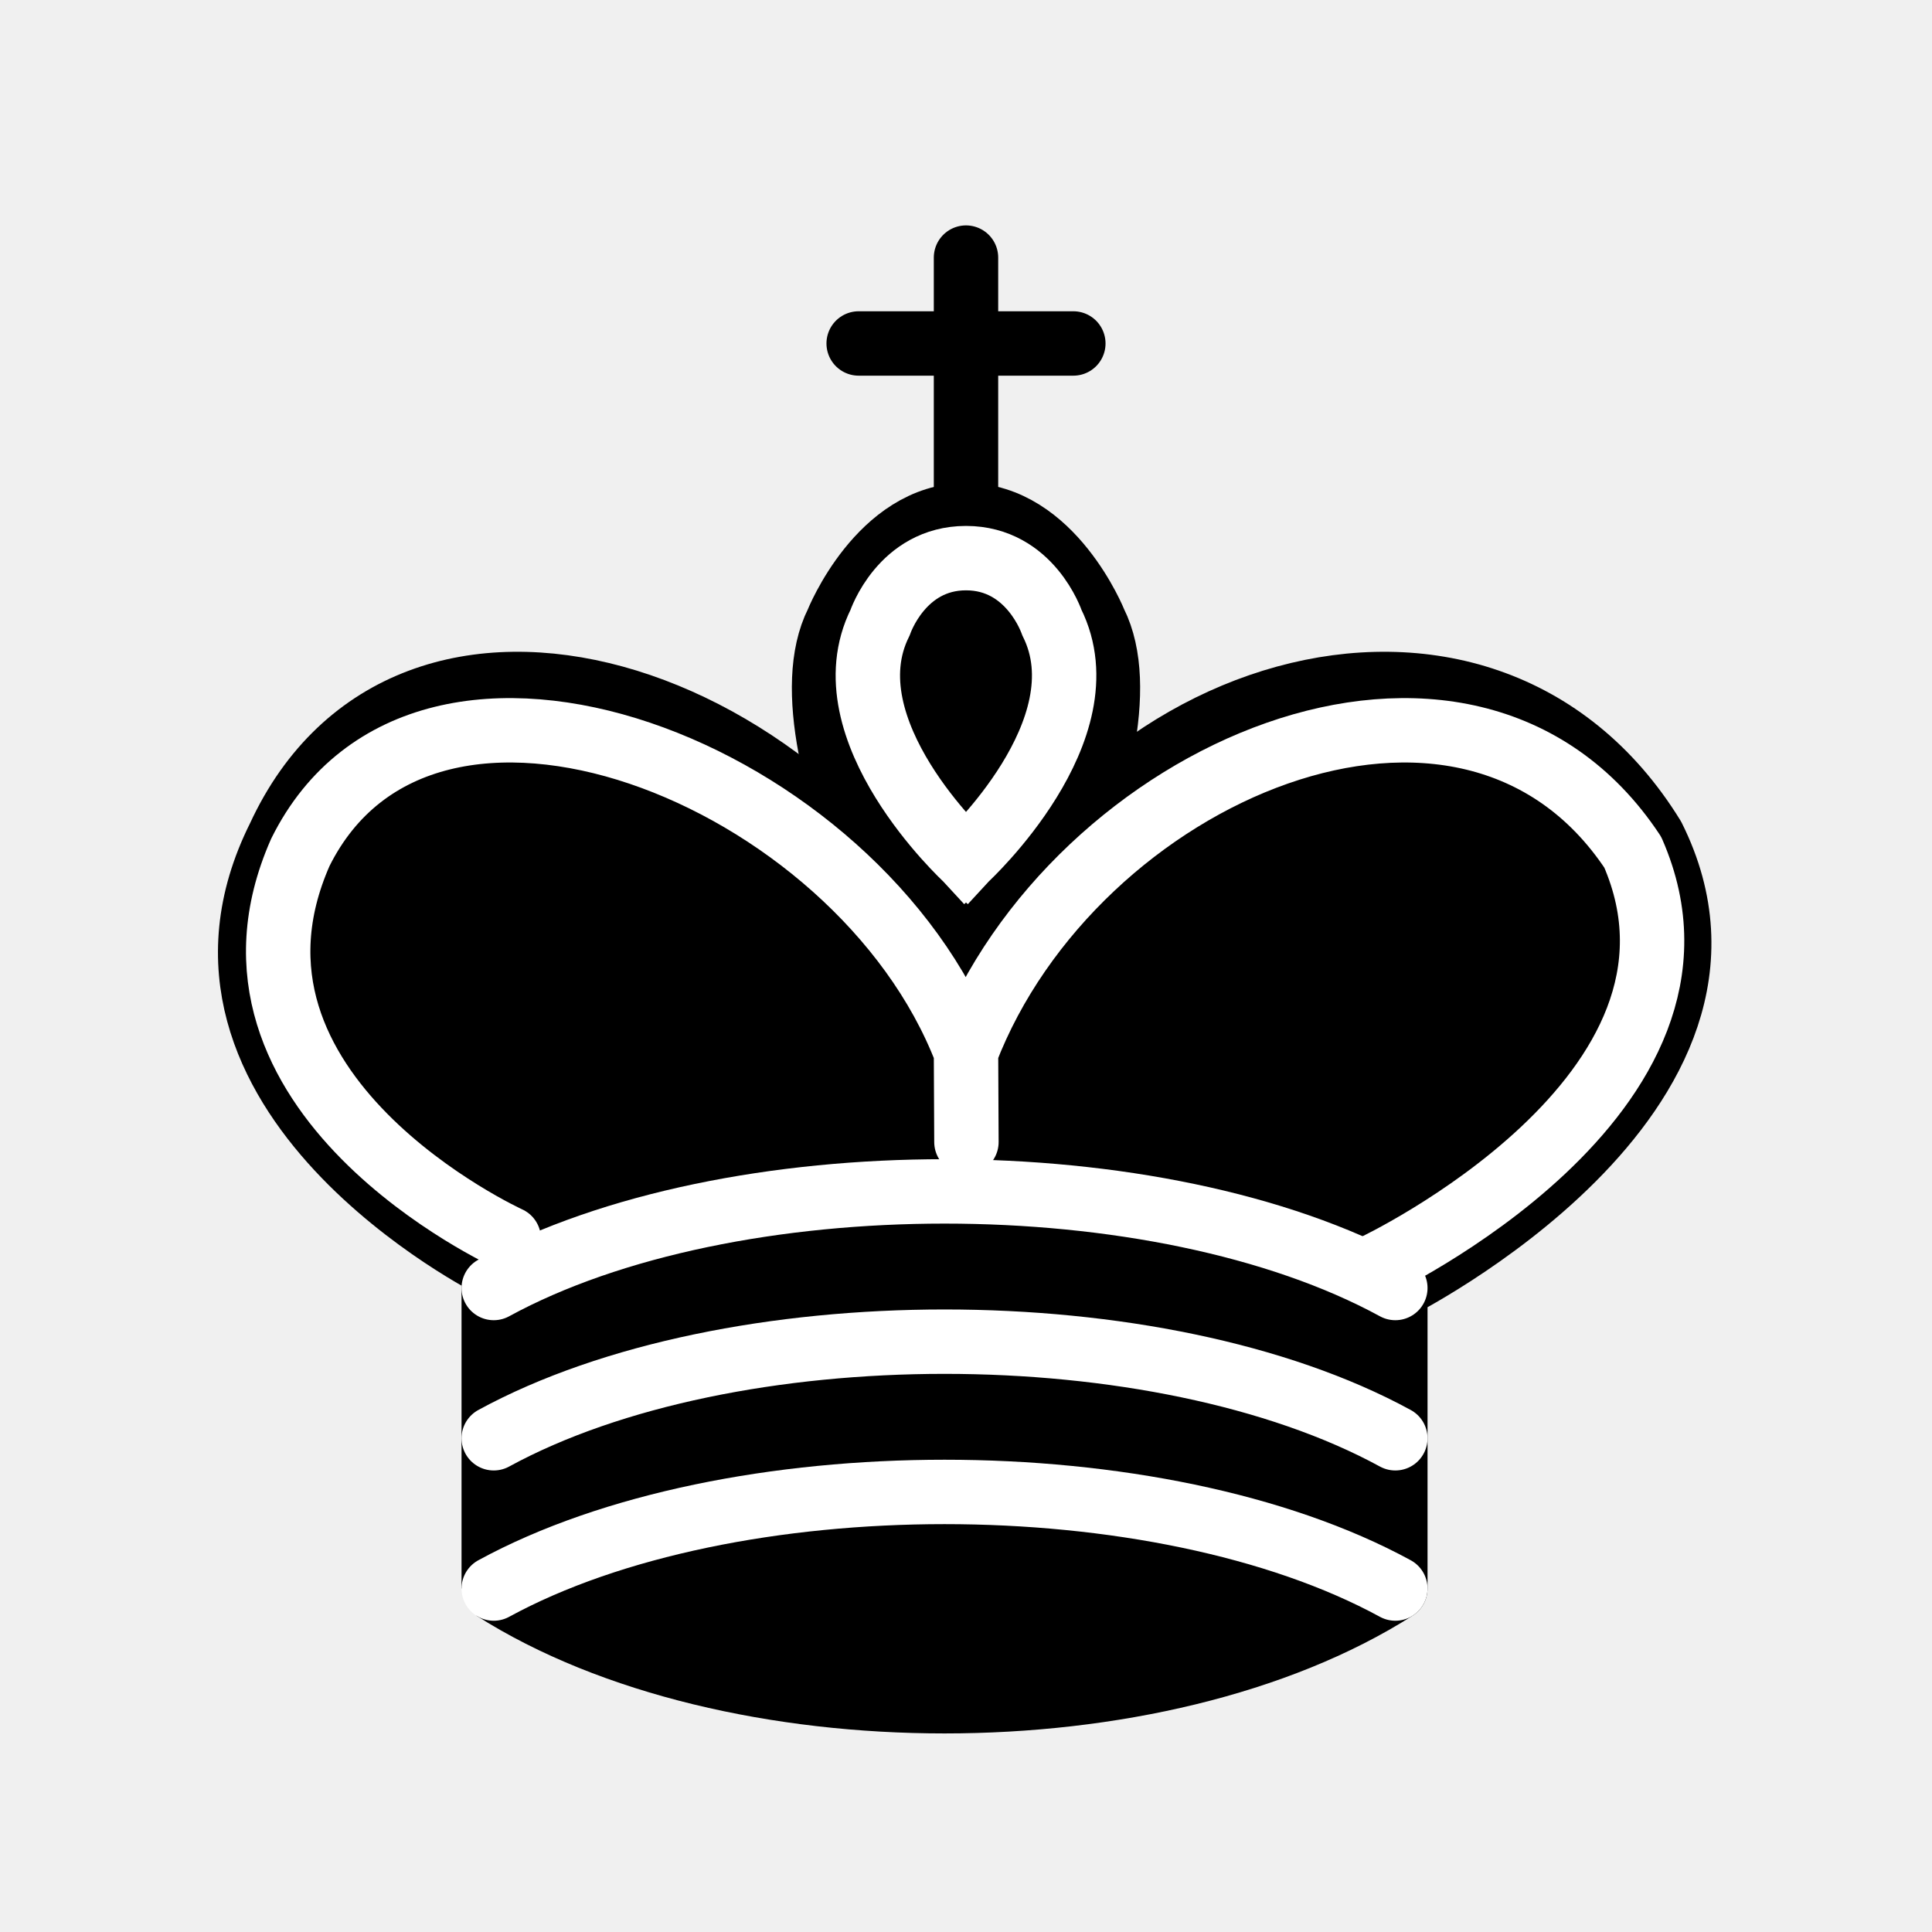
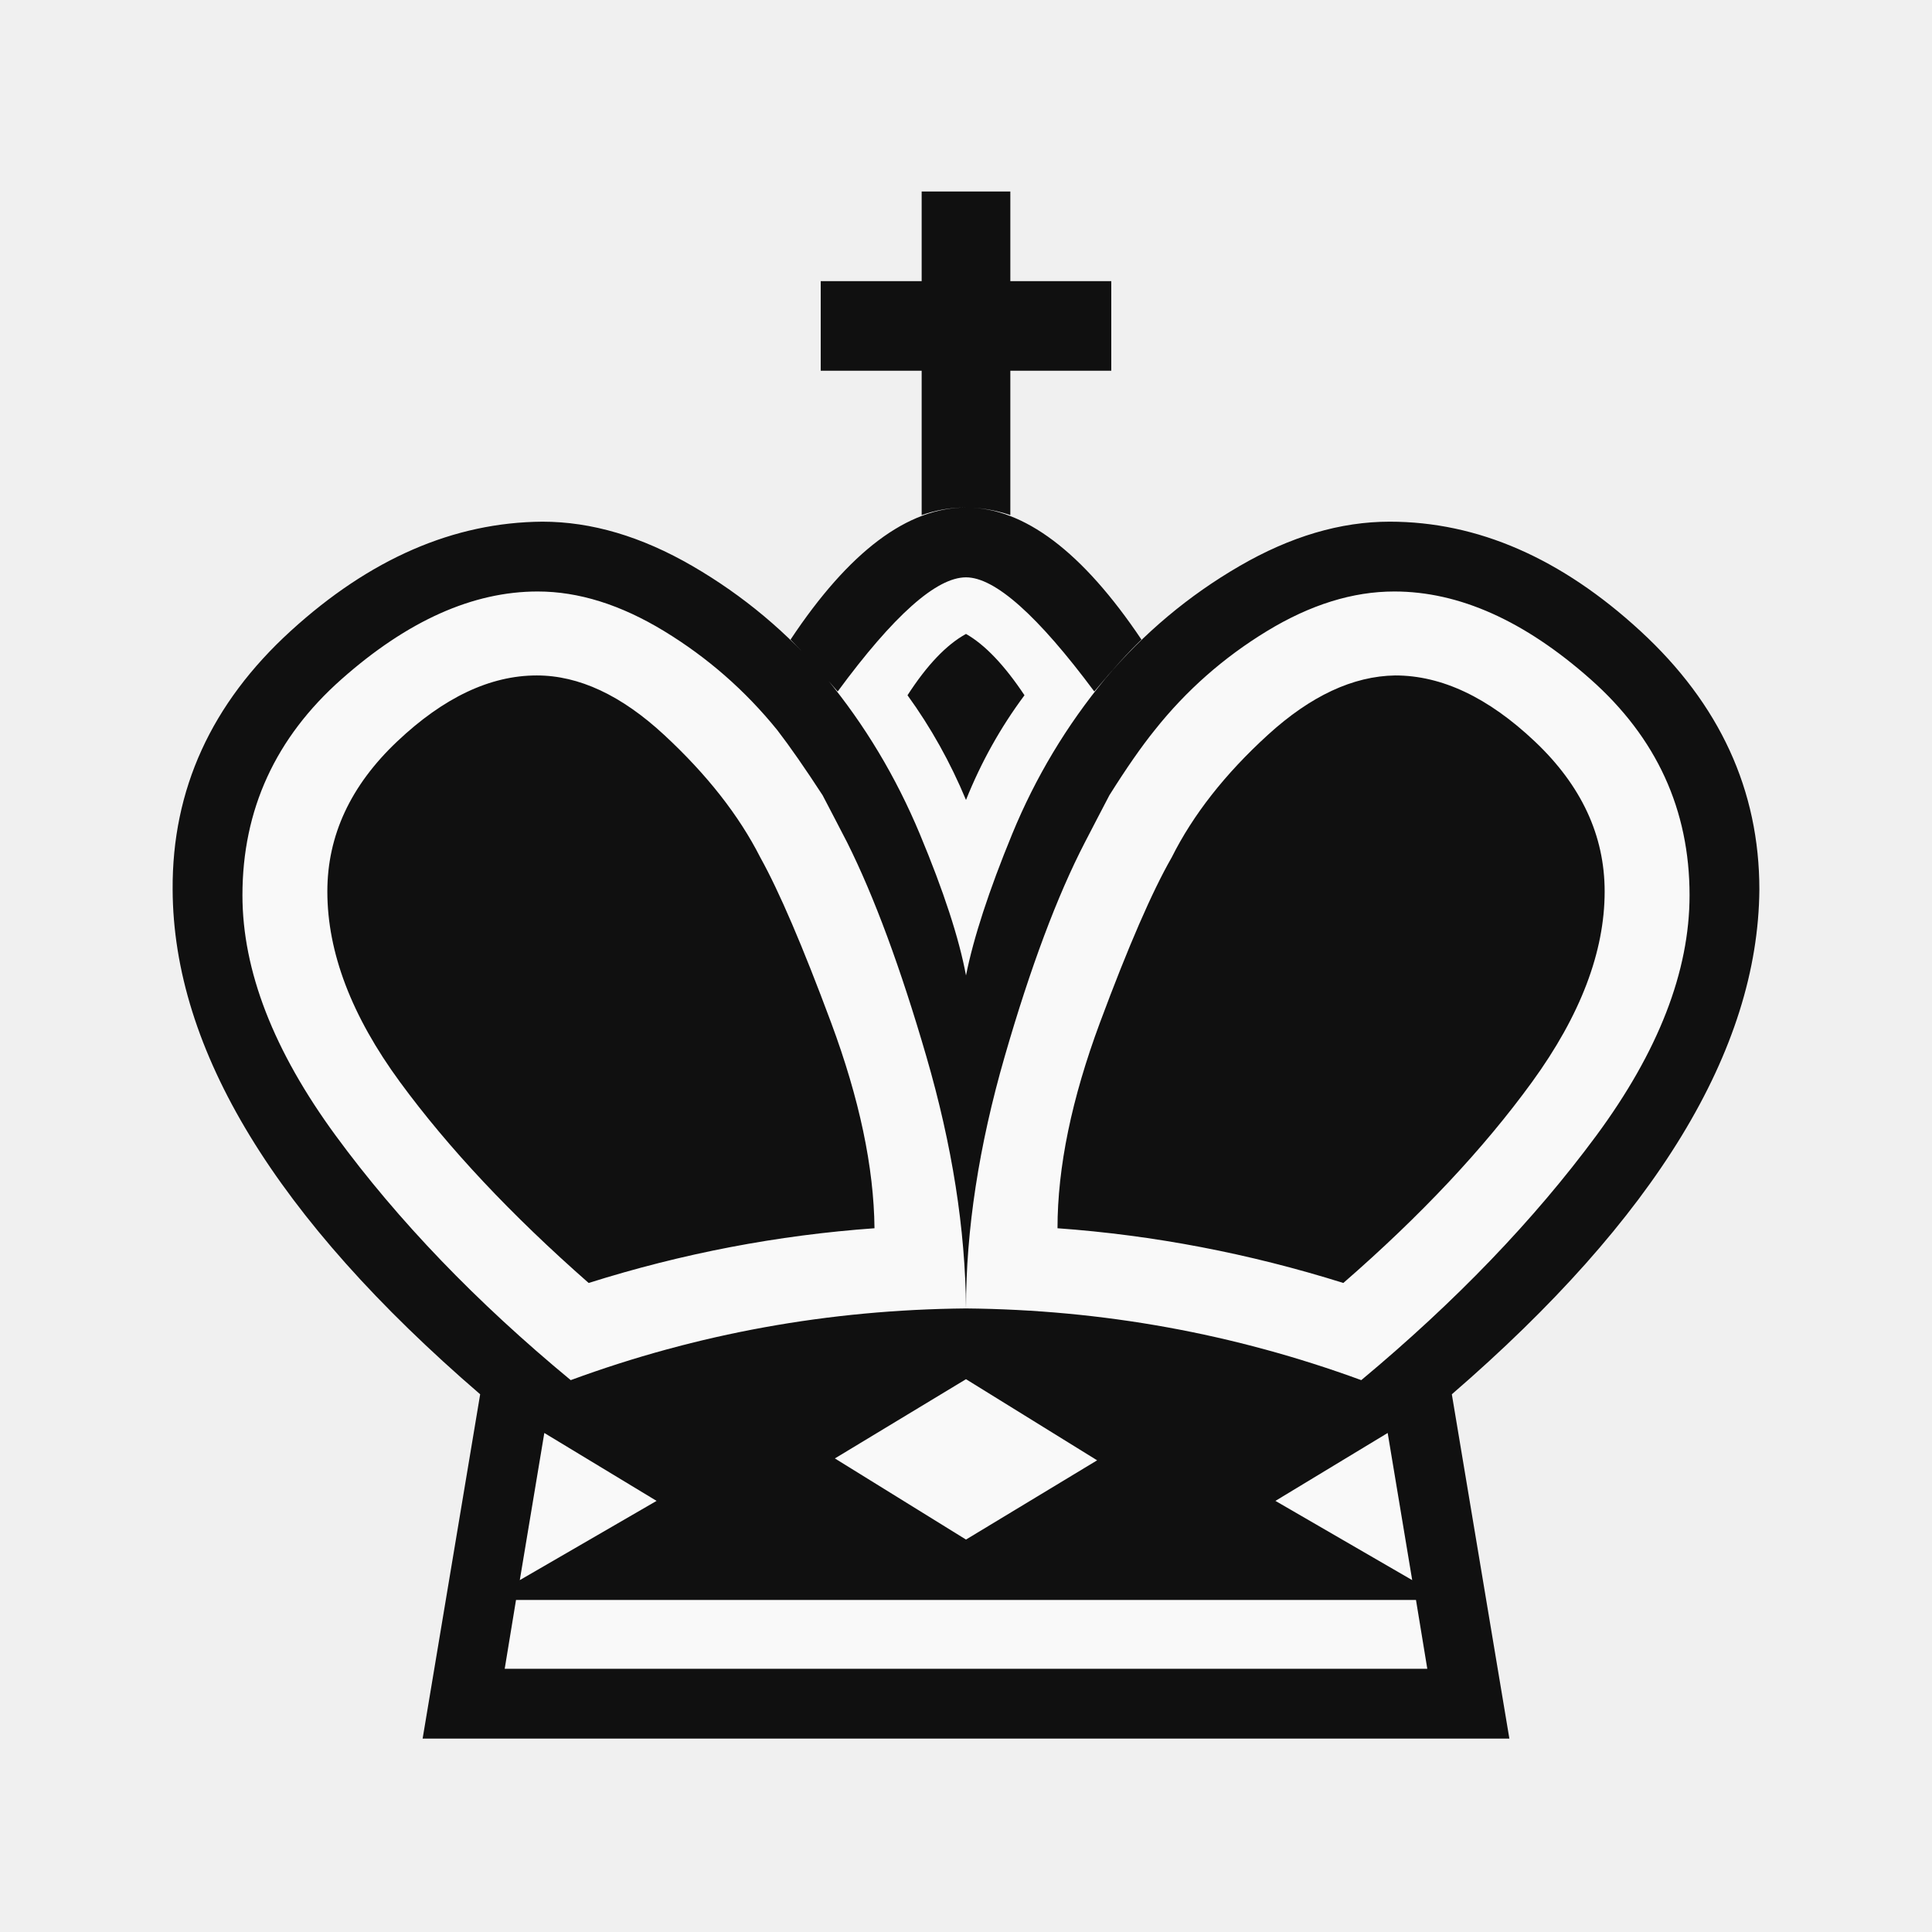
- <svg xmlns="http://www.w3.org/2000/svg" version="1.1" width="128" height="128" viewBox="0 0 45 45">
-   <g fill="#000" stroke="#000" stroke-width="1.5" stroke-linejoin="round">
-     <path fill="none" stroke-linecap="round" d="M 22.5,11.63 L 22.5,6 M 20,8 L 25,8" />
-     <path d="M 22.5,25 C 22.5,25 27,17.5 25.5,14.5 C 25.5,14.5 24.5,12 22.5,12 C 20.5,12 19.5,14.5 19.5,14.5 C 18,17.5 22.5,25 22.5,25" />
-     <path d="M 11.5,37 C 17,40.5 27,40.5 32.5,37 L 32.5,30 C 32.5,30 41.5,25.5 38.5,19.5 C 34.5,13 25,16 22.5,23.5 L 22.5,27 L 22.5,23.5 C 19,16 9.5,13 6.5,19.5 C 3.5,25.5 11.5,29.5 11.5,29.5 L 11.5,37" />
-   </g>
-   <g fill="none" stroke="#FFF" stroke-width="1.5" stroke-linecap="round" stroke-linejoin="round">
-     <path stroke-linecap="square" d="M 22.5,20 C 22.5,20 25.75,17 24.5,14.5 C 24.5,14.5 24,13 22.5,13 C 21,13 20.5,14.5 20.5,14.5 C 19.25,17 22.5,20 22.5,20" />
-     <path d="M 32,29.5 C 32,29.5 40.5,25.5 38.03,19.85 C 34.15,14 25,18 22.5,24.5 L 22.51,26.6 L 22.5,24.5 C 20,18 9.906,14 6.997,19.85 C 4.5,25.5 11.85,28.85 11.85,28.85" />
-     <path d="M 11.5,30 C 17,27 27,27 32.5,30" />
-     <path d="M 11.5,33.5 C 17,30.5 27,30.5 32.5,33.5" />
-     <path d="M 11.5,37 C 17,34 27,34 32.5,37" />
-   </g>
+ <svg xmlns="http://www.w3.org/2000/svg" viewBox="0 0 2048 2048">
+   <path fill="#f9f9f9" d="m553 1485-55 320 1048 5-48-335s324-313 330-467c7-153-35-331-241-406-183-67-372 121-372 121l-182-161-190 160S658 586 587 592a373 373 0 0 0-362 333c10 331 328 560 328 560z" />
+   <path fill="#101010" d="M1024 1769h489l-12-73H547l-12 73zm0-921q-25-60-62-111 31-48 62-65 30 17 62 65-38 51-62 111zm-97 454q-154 11-303 58-123-108-200-213t-77-202q0-89 74-159t148-70q67 0 135 63t102 130q30 54 75 175t46 218zm-350 217-26 156 145-84zm447-907q-47 0-136 121-31-36-50-55 93-140 186-140 92 0 186 140-20 19-50 55-90-121-136-121zm0 775q-1-126-42-267t-84-227l-14-27-12-23q-28-43-48-69-51-63-120-105t-134-42q-103 0-208 93T257 949q0 120 99 255t249 259q201-74 419-76zm0 456H448l61-365q-325-280-326-535-1-159 125-274t267-116q78 0 159 47t142 119q61 74 99 165t49 150q12-60 49-150t99-165q61-72 142-119t159-47q140 0 266 116t126 274q-2 255-326 535l61 365zm97-541q0-97 45-218t76-175q34-68 102-130t135-63q74 0 148 70t74 159q0 96-77 202t-200 213q-150-47-303-58zm350 217-119 72 145 84zm-447-132q217 2 419 76 150-125 249-259t99-255q0-136-105-229t-208-93q-66 0-135 42t-119 105q-21 26-48 69l-12 23-14 27q-44 85-85 227t-41 267zm-139 159 139 86 139-84-139-86zm92-1248v-95h94v95h107v95h-107v153q-48-16-94 0V393H870v-95z" />
</svg>
